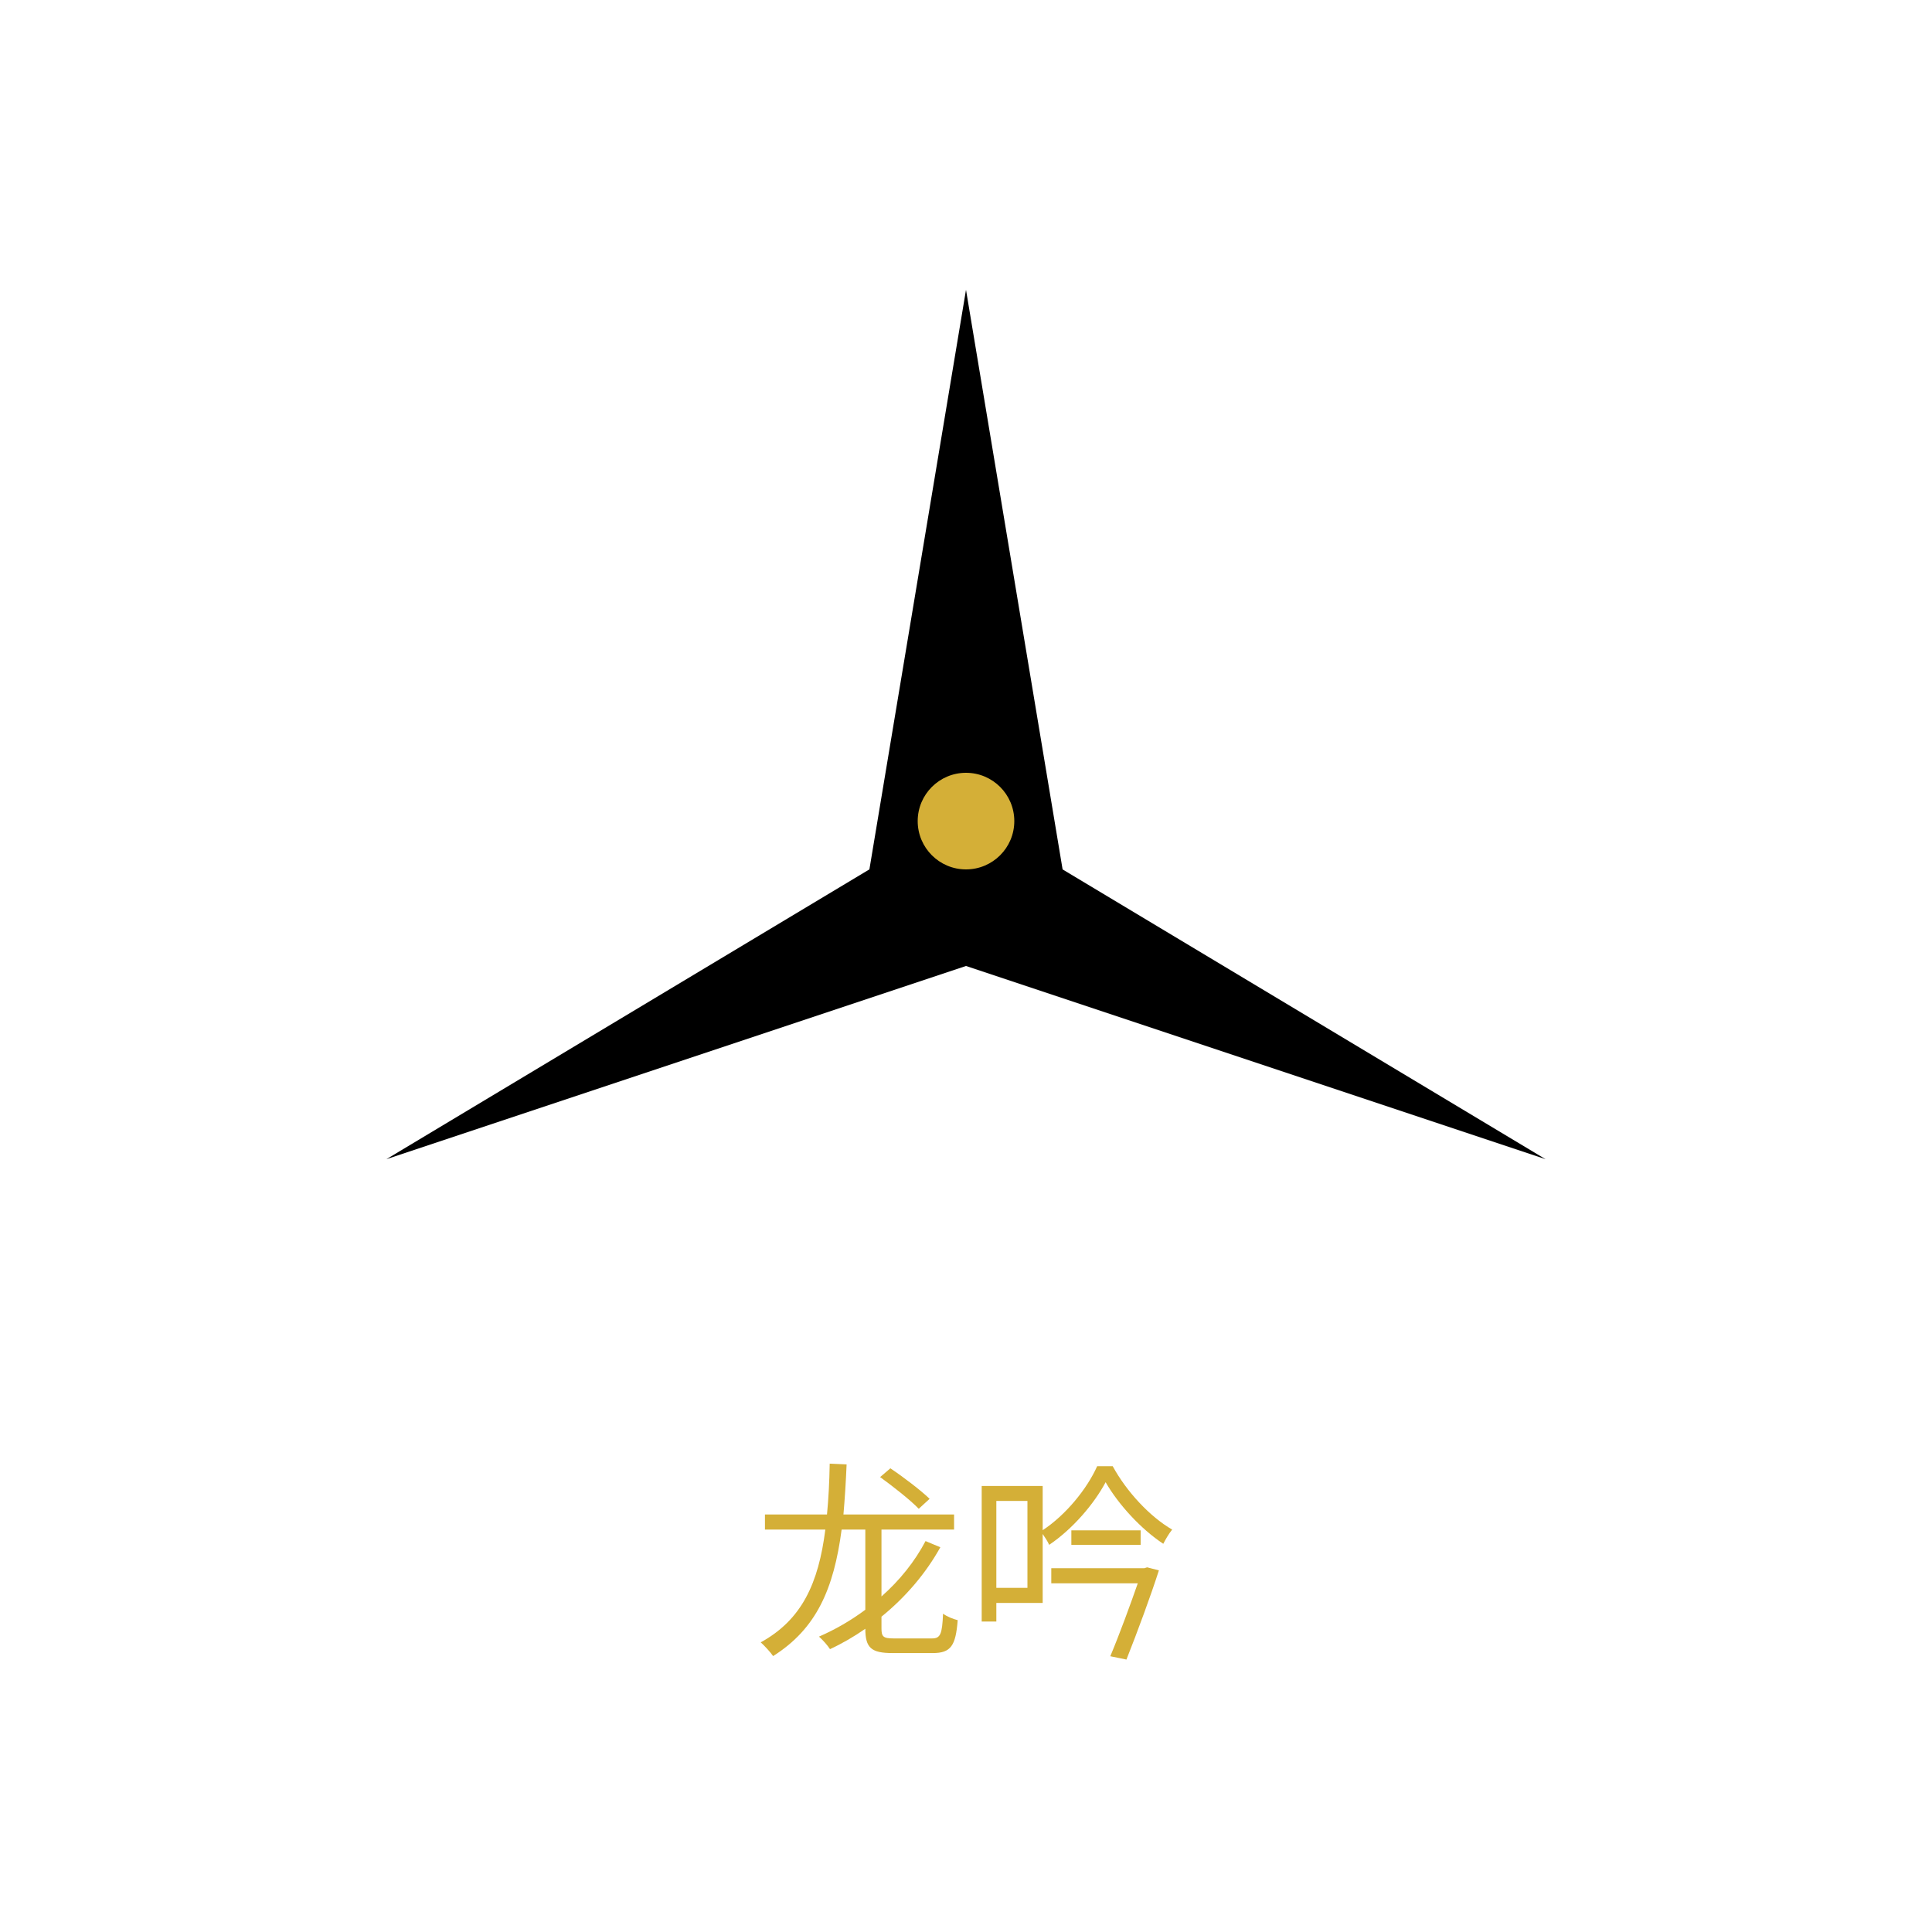
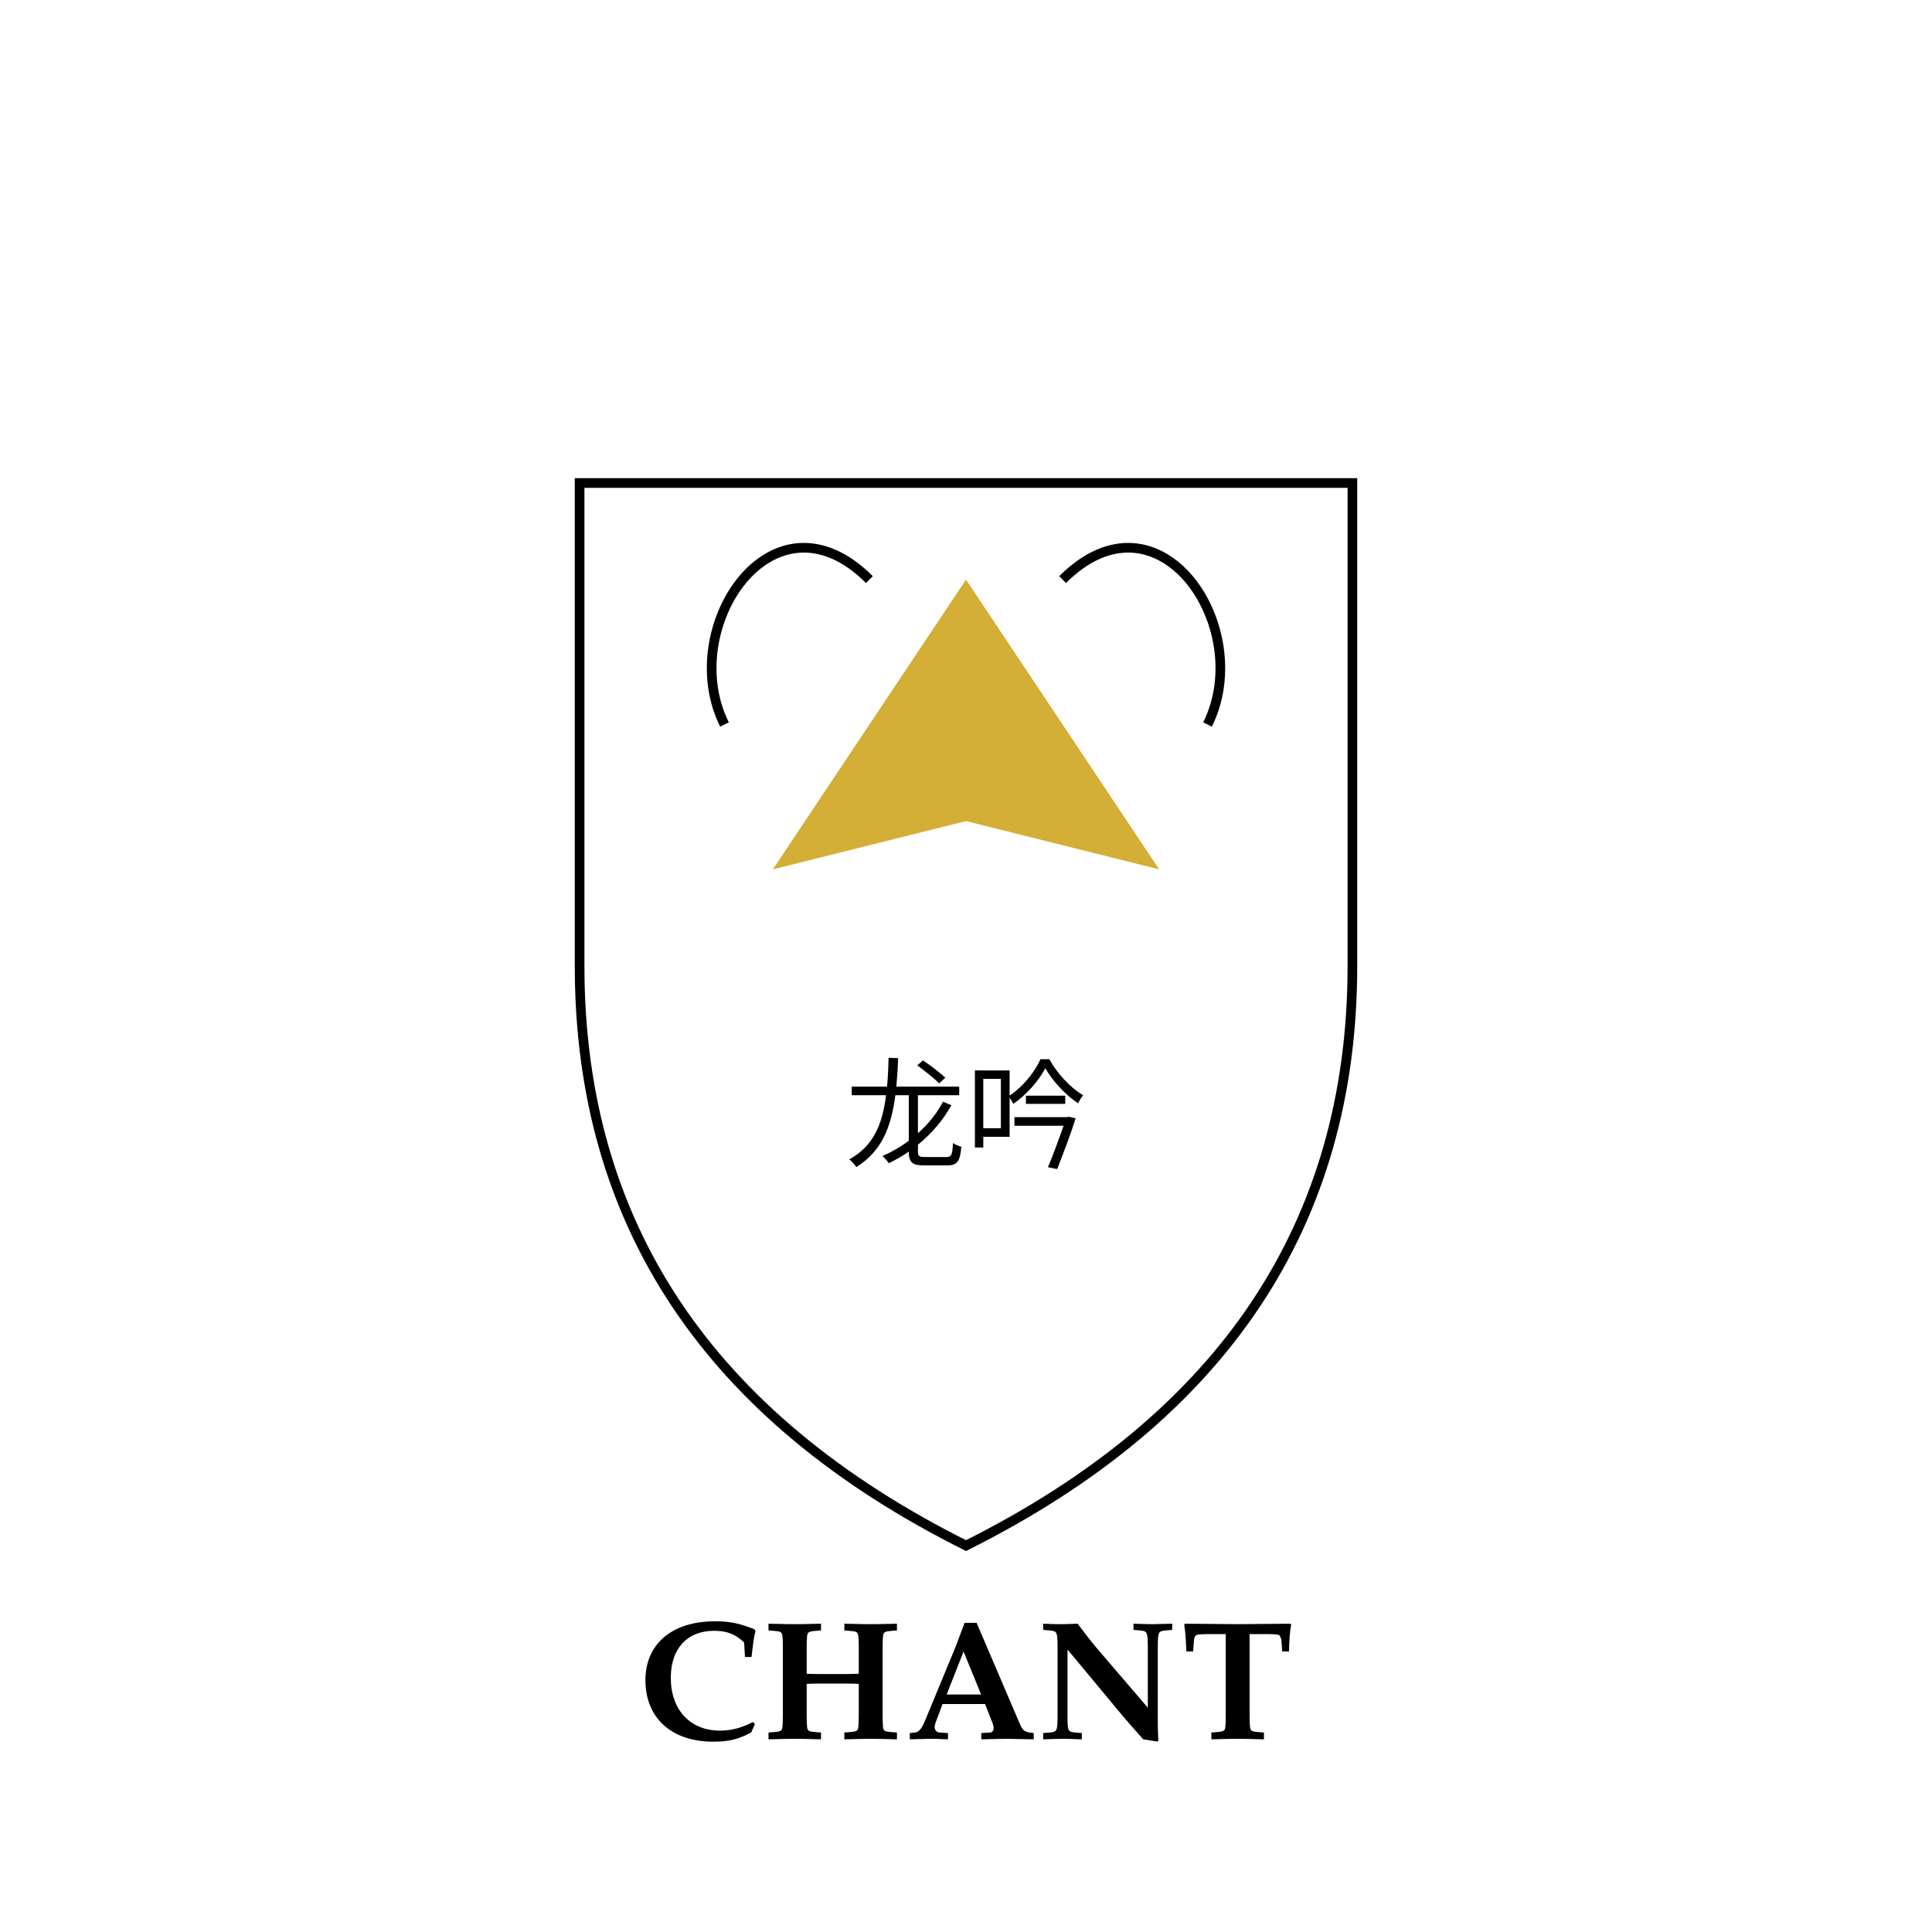
- <svg xmlns="http://www.w3.org/2000/svg" width="200" height="200" viewBox="0 0 200 200">
-   <rect width="200" height="200" fill="white" />
-   <path d="M100 30 L110 90 L160 120 L100 100 L40 120 L90 90 Z" fill="black" />
-   <circle cx="100" cy="85" r="5" fill="#D4AF37" />
-   <text x="100" y="170" font-family="serif" font-size="22" text-anchor="middle" fill="#D4AF37">龙吟</text>
+ <svg xmlns="http://www.w3.org/2000/svg" width="400" height="400" viewBox="0 0 400 400">
+   <rect width="400" height="400" fill="white" />
+   <path d="M120 100 L280 100 L280 200 Q280 280 200 320 Q120 280 120 200 Z" fill="none" stroke="black" stroke-width="2" />
+   <path d="M160 180 L200 120 L240 180 L200 170 Z" fill="#D4AF37" />
+   <path d="M180 120 C160 100 140 130 150 150" fill="none" stroke="black" stroke-width="2" />
+   <path d="M220 120 C240 100 260 130 250 150" fill="none" stroke="black" stroke-width="2" />
+   <text x="200" y="360" text-anchor="middle" font-family="Palatino" font-size="35" font-weight="bold" fill="black">CHANT</text>
+   <text x="200" y="240" text-anchor="middle" font-family="SimSun" font-size="25" fill="black">龙吟</text>
</svg>
